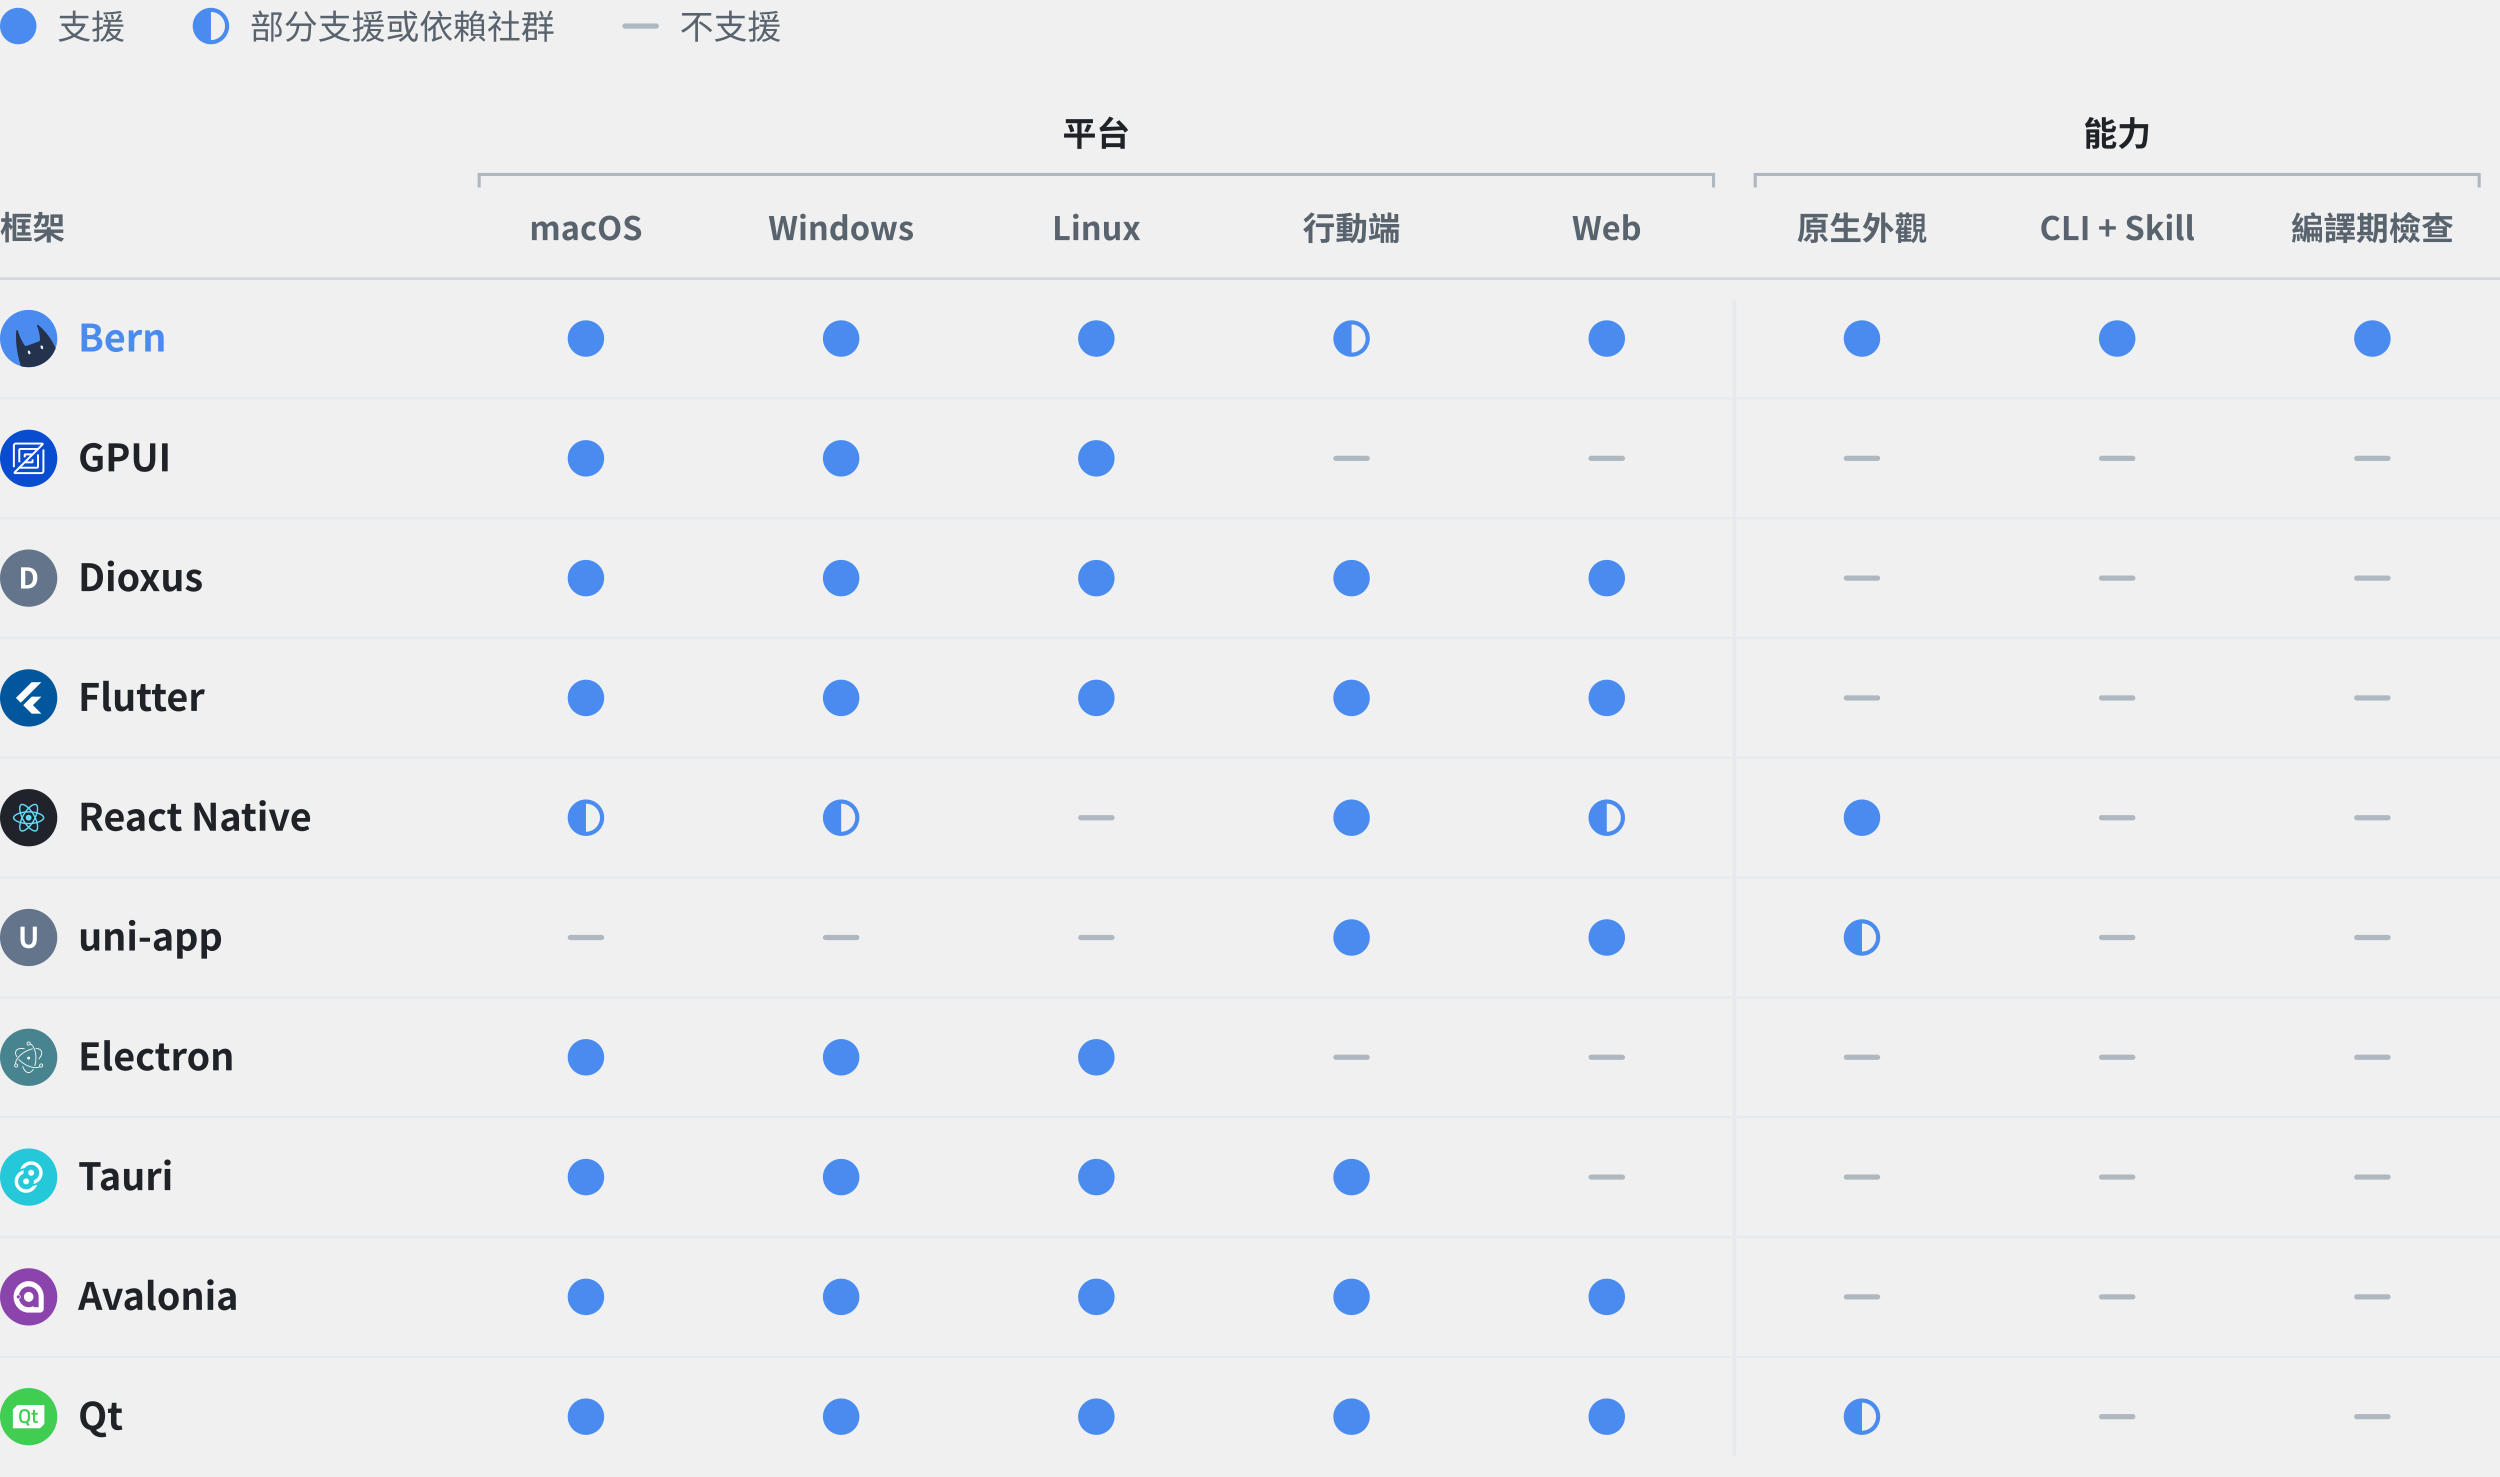
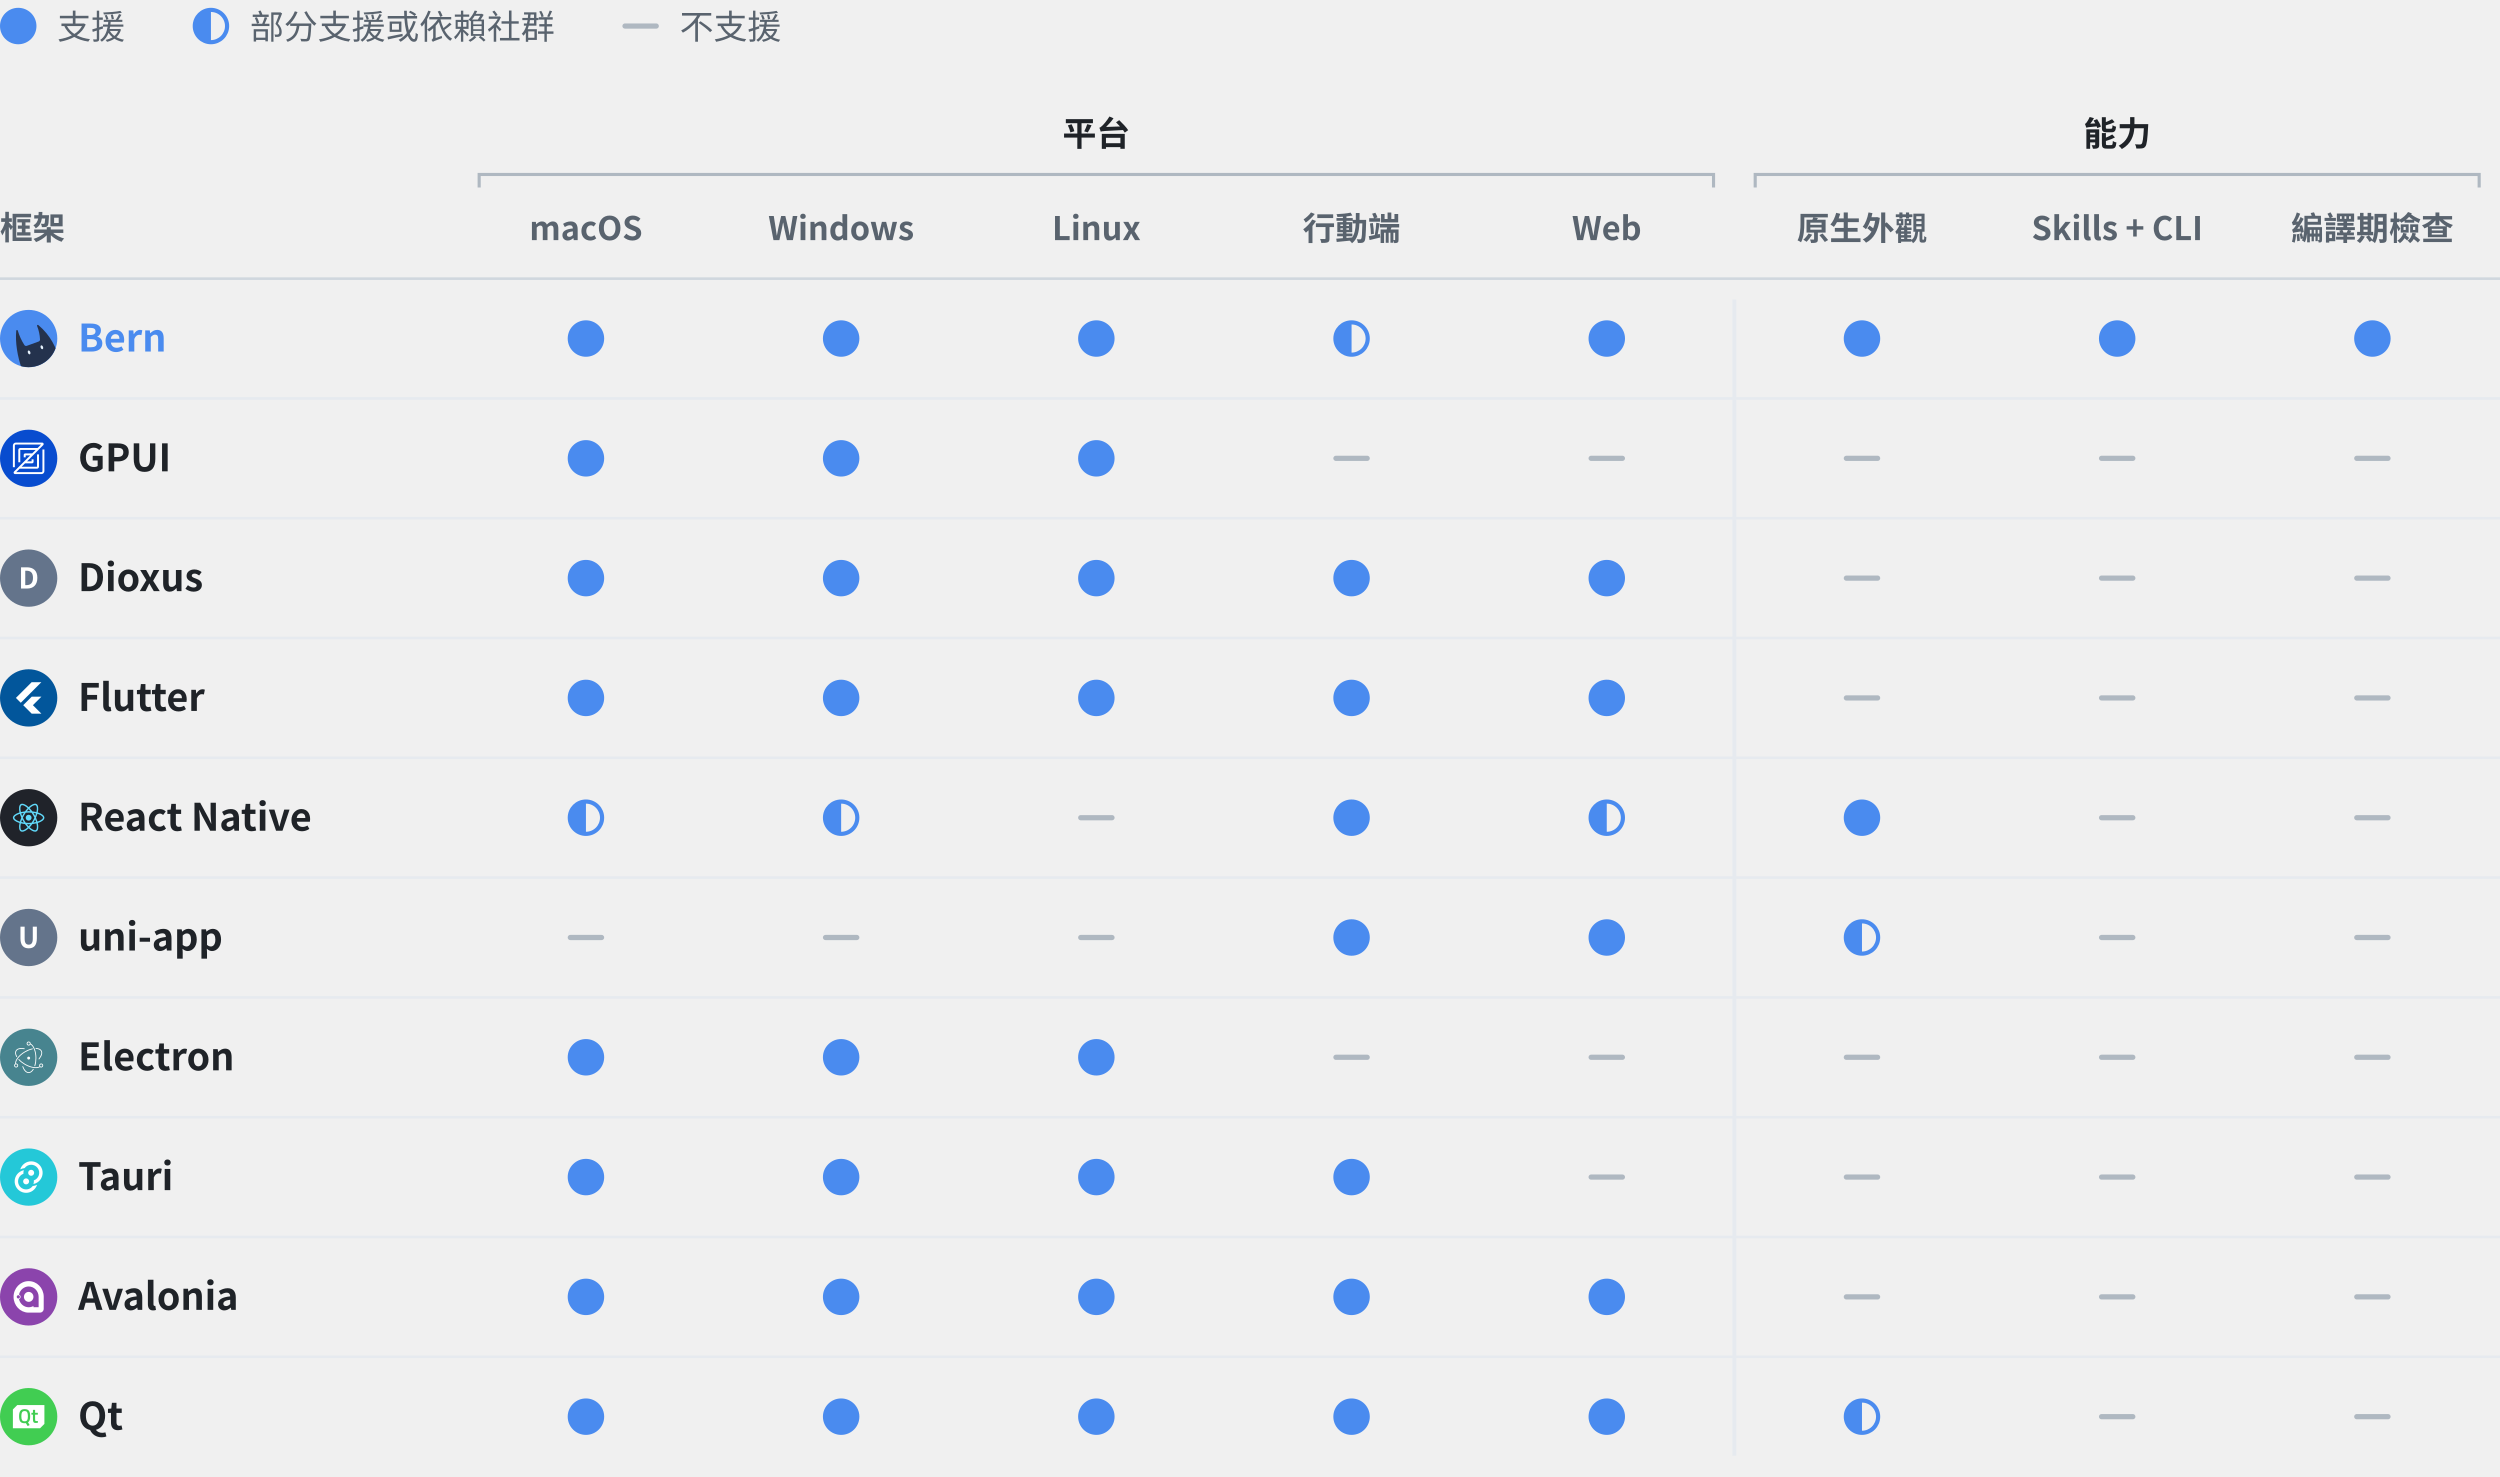
<svg xmlns="http://www.w3.org/2000/svg" viewBox="0 0 960 567" width="960" height="567" font-family="-apple-system, BlinkMacSystemFont, 'Segoe UI', 'PingFang SC', 'Hiragino Sans GB', 'Microsoft YaHei', 'Noto Sans CJK SC', 'Helvetica Neue', Arial, sans-serif">
  <defs>
    <symbol id="bern-logo" viewBox="0 0 1024 1024">
      <defs>
        <clipPath id="bern-symbol-disc">
          <circle cx="512" cy="512" r="512" />
        </clipPath>
      </defs>
      <g clip-path="url(#bern-symbol-disc)">
        <rect width="1024" height="1024" fill="#4A8BEF" />
        <path fill="#24324D" d="M 290.4 372.1 C 270.7 579.3 309.8 827.6 392.0 1060.0 L 1100 1100 L 1060.0 880.0 C 1013.0 692.2 904.4 451.5 684.3 270.5 A 14 14 0 0 0 662.4 286.5 C 693.7 364.2 711.6 444.8 715.3 529.4 A 36 36 0 0 1 691.6 564.9 C 620.6 590.7 549.5 616.5 478.5 642.4 A 36 36 0 0 1 436.0 628.1 C 383.8 547.6 344.6 461.1 317.8 369.5 A 14 14 0 0 0 290.4 372.1 Z" />
        <ellipse rx="22" ry="36" fill="#E8F4FF" transform="translate(520 760) rotate(-20)" />
        <ellipse rx="22" ry="36" fill="#E8F4FF" transform="translate(748 668) rotate(-20)" />
      </g>
    </symbol>
  </defs>
  <circle cx="7.0" cy="10.0" r="7" fill="#4A8BEF" />
  <text x="22" y="15" font-size="13" fill="#59636E">支援</text>
  <circle cx="81.0" cy="10.0" r="6.2" fill="none" stroke="#4A8BEF" stroke-width="1.6" />
  <path d="M81.0 3.8 A6.2 6.2 0 0 0 81.0 16.2 Z" fill="#4A8BEF" />
  <text x="96.0" y="15" font-size="13" fill="#59636E">部分支援或依賴社群</text>
  <line x1="240.0" y1="10.0" x2="252.0" y2="10.0" stroke="#AFB8C1" stroke-width="2" stroke-linecap="round" />
  <text x="261.0" y="15" font-size="13" fill="#59636E">不支援</text>
  <text x="421.0" y="56.0" font-size="13" font-weight="700" fill="#1F2328" text-anchor="middle">平台</text>
  <path d="M184.0 72 v-5 h474.0 v5" fill="none" stroke="#AFB8C1" stroke-width="1.2" />
  <text x="813.0" y="56.0" font-size="13" font-weight="700" fill="#1F2328" text-anchor="middle">能力</text>
  <path d="M674.0 72 v-5 h278.0 v5" fill="none" stroke="#AFB8C1" stroke-width="1.2" />
  <text x="225.0" y="92.2" font-size="12.5" fill="#59636E" font-weight="600" text-anchor="middle">macOS</text>
  <text x="323.0" y="92.2" font-size="12.5" fill="#59636E" font-weight="600" text-anchor="middle">Windows</text>
  <text x="421.0" y="92.2" font-size="12.5" fill="#59636E" font-weight="600" text-anchor="middle">Linux</text>
  <text x="519.0" y="92.2" font-size="12.5" fill="#59636E" font-weight="600" text-anchor="middle">行動端</text>
  <text x="617.0" y="92.2" font-size="12.5" fill="#59636E" font-weight="600" text-anchor="middle">Web</text>
  <text x="715.0" y="92.2" font-size="12.5" fill="#59636E" font-weight="600" text-anchor="middle">原生外觀</text>
-   <text x="813.0" y="92.2" font-size="12.5" fill="#59636E" font-weight="600" text-anchor="middle">CLI + Skill</text>
+   <text x="813.0" y="92.2" font-size="12.5" fill="#59636E" font-weight="600" text-anchor="middle">Skills + CLI</text>
  <text x="911.0" y="92.2" font-size="12.5" fill="#59636E" font-weight="600" text-anchor="middle">編譯期檢查</text>
  <text x="0.0" y="92.0" font-size="12.5" font-weight="700" fill="#59636E">框架</text>
  <line x1="0" y1="107.0" x2="960" y2="107.0" stroke="#D0D7DE" />
  <use href="#bern-logo" x="0.0" y="119.0" width="22.0" height="22.0" />
  <text x="30" y="135" font-size="14.5" font-weight="700" fill="#4A8BEF">Bern</text>
  <circle cx="225.0" cy="130.0" r="7" fill="#4A8BEF" />
  <circle cx="323.0" cy="130.0" r="7" fill="#4A8BEF" />
  <circle cx="421.0" cy="130.0" r="7" fill="#4A8BEF" />
  <circle cx="519.0" cy="130.0" r="6.2" fill="none" stroke="#4A8BEF" stroke-width="1.6" />
  <path d="M519.0 123.8 A6.2 6.2 0 0 0 519.0 136.2 Z" fill="#4A8BEF" />
  <circle cx="617.0" cy="130.0" r="7" fill="#4A8BEF" />
  <circle cx="715.0" cy="130.0" r="7" fill="#4A8BEF" />
  <circle cx="813.0" cy="130.0" r="7" fill="#4A8BEF" />
  <circle cx="911.0" cy="130.0" r="7" fill="#4A8BEF" />
  <line x1="0" y1="153.0" x2="960" y2="153.0" stroke="#E6EAEF" />
  <circle cx="11.0" cy="176.0" r="11.0" fill="#084CCF" />
  <path d="M2.25 1.5a.75.75 0 0 0-.75.75v16.5H0V2.25A2.25 2.25 0 0 1 2.25 0h20.095c1.002 0 1.504 1.212.795 1.92L10.764 14.298h3.486V12.75h1.5v1.922a1.125 1.125 0 0 1-1.125 1.125H9.264l-2.578 2.578h11.689V9h1.5v9.375a1.5 1.5 0 0 1-1.5 1.5H5.185L2.562 22.5H21.75a.75.75 0 0 0 .75-.75V5.25H24v16.5A2.25 2.25 0 0 1 21.75 24H1.655C.653 24 .151 22.788.86 22.08L13.19 9.75H9.75v1.5h-1.5V9.375A1.125 1.125 0 0 1 9.375 8.25h5.314l2.625-2.625H5.625V15h-1.5V5.625a1.5 1.5 0 0 1 1.5-1.5h13.19L21.438 1.5z" fill="#FFFFFF" transform="translate(4.95 169.95) scale(0.5042)" />
  <text x="30" y="181" font-size="14.5" font-weight="700" fill="#1F2328">GPUI</text>
  <circle cx="225.0" cy="176.0" r="7" fill="#4A8BEF" />
  <circle cx="323.0" cy="176.0" r="7" fill="#4A8BEF" />
  <circle cx="421.0" cy="176.0" r="7" fill="#4A8BEF" />
  <line x1="513.0" y1="176.0" x2="525.0" y2="176.0" stroke="#AFB8C1" stroke-width="2" stroke-linecap="round" />
  <line x1="611.0" y1="176.0" x2="623.0" y2="176.0" stroke="#AFB8C1" stroke-width="2" stroke-linecap="round" />
  <line x1="709.0" y1="176.0" x2="721.0" y2="176.0" stroke="#AFB8C1" stroke-width="2" stroke-linecap="round" />
  <line x1="807.0" y1="176.0" x2="819.0" y2="176.0" stroke="#AFB8C1" stroke-width="2" stroke-linecap="round" />
  <line x1="905.0" y1="176.0" x2="917.0" y2="176.0" stroke="#AFB8C1" stroke-width="2" stroke-linecap="round" />
  <line x1="0" y1="199.0" x2="960" y2="199.0" stroke="#E6EAEF" />
  <circle cx="11.0" cy="222.0" r="11.0" fill="#64748B" />
  <text x="11.0" y="226.0" text-anchor="middle" font-size="11.0" font-weight="700" fill="#FFFFFF">D</text>
  <text x="30" y="227" font-size="14.5" font-weight="700" fill="#1F2328">Dioxus</text>
  <circle cx="225.0" cy="222.0" r="7" fill="#4A8BEF" />
  <circle cx="323.0" cy="222.0" r="7" fill="#4A8BEF" />
  <circle cx="421.0" cy="222.0" r="7" fill="#4A8BEF" />
  <circle cx="519.0" cy="222.0" r="7" fill="#4A8BEF" />
  <circle cx="617.0" cy="222.0" r="7" fill="#4A8BEF" />
  <line x1="709.0" y1="222.0" x2="721.0" y2="222.0" stroke="#AFB8C1" stroke-width="2" stroke-linecap="round" />
  <line x1="807.0" y1="222.0" x2="819.0" y2="222.0" stroke="#AFB8C1" stroke-width="2" stroke-linecap="round" />
  <line x1="905.0" y1="222.0" x2="917.0" y2="222.0" stroke="#AFB8C1" stroke-width="2" stroke-linecap="round" />
  <line x1="0" y1="245.0" x2="960" y2="245.0" stroke="#E6EAEF" />
  <circle cx="11.0" cy="268.0" r="11.0" fill="#02569B" />
  <path d="M14.314 0L2.3 12 6 15.7 21.684.013h-7.357zm.014 11.072L7.857 17.53l6.47 6.47H21.7l-6.46-6.468 6.46-6.46h-7.37z" fill="#FFFFFF" transform="translate(4.95 261.95) scale(0.5042)" />
  <text x="30" y="273" font-size="14.5" font-weight="700" fill="#1F2328">Flutter</text>
  <circle cx="225.0" cy="268.0" r="7" fill="#4A8BEF" />
  <circle cx="323.0" cy="268.0" r="7" fill="#4A8BEF" />
  <circle cx="421.0" cy="268.0" r="7" fill="#4A8BEF" />
  <circle cx="519.0" cy="268.0" r="7" fill="#4A8BEF" />
  <circle cx="617.0" cy="268.0" r="7" fill="#4A8BEF" />
  <line x1="709.0" y1="268.0" x2="721.0" y2="268.0" stroke="#AFB8C1" stroke-width="2" stroke-linecap="round" />
  <line x1="807.0" y1="268.0" x2="819.0" y2="268.0" stroke="#AFB8C1" stroke-width="2" stroke-linecap="round" />
  <line x1="905.0" y1="268.0" x2="917.0" y2="268.0" stroke="#AFB8C1" stroke-width="2" stroke-linecap="round" />
  <line x1="0" y1="291.0" x2="960" y2="291.0" stroke="#E6EAEF" />
  <circle cx="11.0" cy="314.0" r="11.0" fill="#20232A" />
  <path d="M14.23 12.004a2.236 2.236 0 0 1-2.235 2.236 2.236 2.236 0 0 1-2.236-2.236 2.236 2.236 0 0 1 2.235-2.236 2.236 2.236 0 0 1 2.236 2.236zm2.648-10.69c-1.346 0-3.107.96-4.888 2.622-1.78-1.653-3.542-2.602-4.887-2.602-.41 0-.783.093-1.106.278-1.375.793-1.683 3.264-.973 6.365C1.98 8.917 0 10.42 0 12.004c0 1.59 1.99 3.097 5.043 4.03-.704 3.113-.39 5.588.988 6.38.32.187.69.275 1.102.275 1.345 0 3.107-.96 4.888-2.624 1.78 1.654 3.542 2.603 4.887 2.603.41 0 .783-.09 1.106-.275 1.374-.792 1.683-3.263.973-6.365C22.02 15.096 24 13.59 24 12.004c0-1.59-1.99-3.097-5.043-4.032.704-3.11.39-5.587-.988-6.38-.318-.184-.688-.277-1.092-.278zm-.005 1.09v.006c.225 0 .406.044.558.127.666.382.955 1.835.73 3.704-.054.46-.142.945-.25 1.44-.96-.236-2.006-.417-3.107-.534-.66-.905-1.345-1.727-2.035-2.447 1.592-1.48 3.087-2.292 4.105-2.295zm-9.77.02c1.012 0 2.514.808 4.11 2.28-.686.72-1.37 1.537-2.02 2.442-1.107.117-2.154.298-3.113.538-.112-.49-.195-.964-.254-1.42-.23-1.868.054-3.32.714-3.707.19-.09.4-.127.563-.132zm4.882 3.05c.455.468.91.992 1.36 1.564-.44-.02-.89-.034-1.345-.034-.46 0-.915.01-1.36.034.44-.572.895-1.096 1.345-1.565zM12 8.1c.74 0 1.477.034 2.202.093.406.582.802 1.203 1.183 1.86.372.64.71 1.29 1.018 1.946-.308.655-.646 1.31-1.013 1.95-.38.66-.773 1.288-1.18 1.87-.728.063-1.466.098-2.21.098-.74 0-1.477-.035-2.202-.093-.406-.582-.802-1.204-1.183-1.86-.372-.64-.71-1.29-1.018-1.946.303-.657.646-1.313 1.013-1.954.38-.66.773-1.286 1.18-1.868.728-.064 1.466-.098 2.21-.098zm-3.635.254c-.24.377-.48.763-.704 1.16-.225.39-.435.782-.635 1.174-.265-.656-.49-1.31-.676-1.947.64-.15 1.315-.283 2.015-.386zm7.26 0c.695.103 1.365.23 2.006.387-.18.632-.405 1.282-.66 1.933-.2-.39-.41-.783-.64-1.174-.225-.392-.465-.774-.705-1.146zm3.063.675c.484.15.944.317 1.375.498 1.732.74 2.852 1.708 2.852 2.476-.005.768-1.125 1.74-2.857 2.475-.42.18-.88.342-1.355.493-.28-.958-.646-1.956-1.1-2.98.45-1.017.81-2.01 1.085-2.964zm-13.395.004c.278.96.645 1.957 1.1 2.98-.45 1.017-.812 2.01-1.086 2.964-.484-.15-.944-.318-1.37-.5-1.732-.737-2.852-1.706-2.852-2.474 0-.768 1.12-1.742 2.852-2.476.42-.18.88-.342 1.356-.494zm11.678 4.28c.265.657.49 1.312.676 1.948-.64.157-1.316.29-2.016.39.24-.375.48-.762.705-1.158.225-.39.435-.788.636-1.18zm-9.945.02c.2.392.41.783.64 1.175.23.39.465.772.705 1.143-.695-.102-1.365-.23-2.006-.386.18-.63.406-1.282.66-1.933zM17.92 16.32c.112.493.2.968.254 1.423.23 1.868-.054 3.32-.714 3.708-.147.09-.338.128-.563.128-1.012 0-2.514-.807-4.11-2.28.686-.72 1.37-1.536 2.02-2.44 1.107-.118 2.154-.3 3.113-.54zm-11.83.01c.96.234 2.006.415 3.107.532.66.905 1.345 1.727 2.035 2.446-1.595 1.483-3.092 2.295-4.11 2.295-.22-.005-.406-.05-.553-.132-.666-.38-.955-1.834-.73-3.703.054-.46.142-.944.25-1.438zm4.56.64c.44.02.89.034 1.345.034.46 0 .915-.01 1.36-.034-.44.572-.895 1.095-1.345 1.565-.455-.47-.91-.993-1.36-1.565z" fill="#61DAFB" transform="translate(4.95 307.95) scale(0.5042)" />
  <text x="30" y="319" font-size="14.5" font-weight="700" fill="#1F2328">React Native</text>
  <circle cx="225.0" cy="314.0" r="6.2" fill="none" stroke="#4A8BEF" stroke-width="1.6" />
  <path d="M225.0 307.8 A6.2 6.2 0 0 0 225.0 320.2 Z" fill="#4A8BEF" />
  <circle cx="323.0" cy="314.0" r="6.2" fill="none" stroke="#4A8BEF" stroke-width="1.6" />
  <path d="M323.0 307.8 A6.2 6.2 0 0 0 323.0 320.2 Z" fill="#4A8BEF" />
  <line x1="415.0" y1="314.0" x2="427.0" y2="314.0" stroke="#AFB8C1" stroke-width="2" stroke-linecap="round" />
  <circle cx="519.0" cy="314.0" r="7" fill="#4A8BEF" />
  <circle cx="617.0" cy="314.0" r="6.2" fill="none" stroke="#4A8BEF" stroke-width="1.6" />
  <path d="M617.0 307.8 A6.2 6.2 0 0 0 617.0 320.2 Z" fill="#4A8BEF" />
  <circle cx="715.0" cy="314.0" r="7" fill="#4A8BEF" />
  <line x1="807.0" y1="314.0" x2="819.0" y2="314.0" stroke="#AFB8C1" stroke-width="2" stroke-linecap="round" />
  <line x1="905.0" y1="314.0" x2="917.0" y2="314.0" stroke="#AFB8C1" stroke-width="2" stroke-linecap="round" />
  <line x1="0" y1="337.0" x2="960" y2="337.0" stroke="#E6EAEF" />
  <circle cx="11.0" cy="360.0" r="11.0" fill="#64748B" />
  <text x="11.0" y="364.0" text-anchor="middle" font-size="11.0" font-weight="700" fill="#FFFFFF">U</text>
  <text x="30" y="365" font-size="14.5" font-weight="700" fill="#1F2328">uni-app</text>
  <line x1="219.0" y1="360.0" x2="231.0" y2="360.0" stroke="#AFB8C1" stroke-width="2" stroke-linecap="round" />
  <line x1="317.0" y1="360.0" x2="329.0" y2="360.0" stroke="#AFB8C1" stroke-width="2" stroke-linecap="round" />
  <line x1="415.0" y1="360.0" x2="427.0" y2="360.0" stroke="#AFB8C1" stroke-width="2" stroke-linecap="round" />
  <circle cx="519.0" cy="360.0" r="7" fill="#4A8BEF" />
  <circle cx="617.0" cy="360.0" r="7" fill="#4A8BEF" />
  <circle cx="715.0" cy="360.0" r="6.2" fill="none" stroke="#4A8BEF" stroke-width="1.6" />
  <path d="M715.0 353.8 A6.2 6.2 0 0 0 715.0 366.2 Z" fill="#4A8BEF" />
  <line x1="807.0" y1="360.0" x2="819.0" y2="360.0" stroke="#AFB8C1" stroke-width="2" stroke-linecap="round" />
  <line x1="905.0" y1="360.0" x2="917.0" y2="360.0" stroke="#AFB8C1" stroke-width="2" stroke-linecap="round" />
  <line x1="0" y1="383.0" x2="960" y2="383.0" stroke="#E6EAEF" />
  <circle cx="11.0" cy="406.0" r="11.0" fill="#47848F" />
  <path d="M12.011 0c-.85 0-1.539.689-1.539 1.539 0 .85.689 1.539 1.539 1.539.595 0 1.11-.338 1.366-.832 2.221 1.268 3.847 5.473 3.847 10.362 0 2.071-.289 4.056-.825 5.769a.322.322 0 0 0 .211.403.322.322 0 0 0 .403-.211c.556-1.776.854-3.825.854-5.96 0-5.193-1.772-9.686-4.321-11.003.001-.022.004-.044.004-.067 0-.85-.689-1.539-1.539-1.539zm0 .643a.896.896 0 1 1 0 1.792.896.896 0 1 1 0-1.792zm-5.486 4.305c-2.067.007-3.647.665-4.388 1.948-.738 1.277-.527 2.971.511 4.781a.322.322 0 0 0 .558-.32C2.271 9.727 2.089 8.266 2.694 7.218c.821-1.422 3.033-1.955 5.932-1.427a.322.322 0 0 0 .115-.633c-.784-.143-1.527-.212-2.216-.21zm11.052.018a.322.322 0 0 0-.008.643c1.834.024 3.156.596 3.75 1.626.819 1.419.18 3.595-1.718 5.837a.322.322 0 0 0 .038.454.322.322 0 0 0 .453-.038c2.054-2.426 2.771-4.866 1.784-6.574-.726-1.257-2.26-1.921-4.299-1.947zm-2.698.292a.323.323 0 0 0-.065.007c-1.857.398-3.833 1.175-5.731 2.271-4.57 2.638-7.592 6.495-7.36 9.372-.473.263-.793.766-.793 1.345 0 .85.689 1.539 1.539 1.539.85 0 1.539-.689 1.539-1.539 0-.85-.689-1.539-1.539-1.539-.038 0-.075.003-.113.006-.1-2.56 2.743-6.141 7.048-8.627 1.841-1.063 3.755-1.816 5.545-2.2a.322.322 0 0 0-.07-.636zm-2.879 6.236a1.119 1.119 0 0 0-.224.025c-.601.13-.983.723-.853 1.324.13.601.723.983 1.324.853.601-.13.983-.723.853-1.324-.114-.526-.582-.884-1.099-.879zM4.532 13.341a.321.321 0 0 0-.232.084.321.321 0 0 0-.021.454c1.268 1.394 2.916 2.701 4.795 3.786 4.415 2.549 9.106 3.285 11.561 1.839a1.53 1.53 0 0 0 .897.29c.85 0 1.539-.689 1.539-1.539 0-.85-.689-1.539-1.539-1.539-.85 0-1.539.689-1.539 1.539 0 .276.074.534.201.758-2.245 1.214-6.631.5-10.798-1.905-1.823-1.052-3.418-2.318-4.64-3.661a.321.321 0 0 0-.223-.105zm-2.063 4.017a.896.896 0 1 1 0 1.792.896.896 0 1 1 0-1.792zm19.062 0a.896.896 0 1 1 0 1.792.891.891 0 0 1-.586-.219c-.003-.004-.004-.008-.007-.012a.32.32 0 0 0-.096-.091.896.896 0 0 1 .689-1.469zm-14.005 1.368a.322.322 0 0 0-.321.43C8.279 22.154 10.036 24 12.011 24c1.441 0 2.773-.982 3.813-2.711a.322.322 0 0 0-.11-.441.322.322 0 0 0-.442.11c-.934 1.554-2.081 2.399-3.261 2.399-1.641 0-3.208-1.647-4.2-4.418a.322.322 0 0 0-.285-.213z" fill="#FFFFFF" transform="translate(4.95 399.95) scale(0.5042)" />
  <text x="30" y="411" font-size="14.5" font-weight="700" fill="#1F2328">Electron</text>
  <circle cx="225.0" cy="406.0" r="7" fill="#4A8BEF" />
  <circle cx="323.0" cy="406.0" r="7" fill="#4A8BEF" />
  <circle cx="421.0" cy="406.0" r="7" fill="#4A8BEF" />
  <line x1="513.0" y1="406.0" x2="525.0" y2="406.0" stroke="#AFB8C1" stroke-width="2" stroke-linecap="round" />
  <line x1="611.0" y1="406.0" x2="623.0" y2="406.0" stroke="#AFB8C1" stroke-width="2" stroke-linecap="round" />
  <line x1="709.0" y1="406.0" x2="721.0" y2="406.0" stroke="#AFB8C1" stroke-width="2" stroke-linecap="round" />
  <line x1="807.0" y1="406.0" x2="819.0" y2="406.0" stroke="#AFB8C1" stroke-width="2" stroke-linecap="round" />
  <line x1="905.0" y1="406.0" x2="917.0" y2="406.0" stroke="#AFB8C1" stroke-width="2" stroke-linecap="round" />
  <line x1="0" y1="429.0" x2="960" y2="429.0" stroke="#E6EAEF" />
  <circle cx="11.0" cy="452.0" r="11.0" fill="#24C8D8" />
  <path d="M13.912 0a8.72 8.72 0 0 0-8.308 6.139c1.05-.515 2.18-.845 3.342-.976 2.415-3.363 7.4-3.412 9.88-.097 2.48 3.315 1.025 8.084-2.883 9.45a6.131 6.131 0 0 1-.3 2.762 8.72 8.72 0 0 0 3.01-1.225A8.72 8.72 0 0 0 13.913 0zm.082 6.451a2.284 2.284 0 1 0-.15 4.566 2.284 2.284 0 0 0 .15-4.566zm-5.629.27a8.72 8.72 0 0 0-3.031 1.235 8.72 8.72 0 1 0 13.06 9.913 10.173 10.174 0 0 1-3.343.965 6.125 6.125 0 1 1-7.028-9.343 6.114 6.115 0 0 1 .342-2.772zm1.713 6.27a2.284 2.284 0 0 0-2.284 2.283 2.284 2.284 0 0 0 2.284 2.284 2.284 2.284 0 0 0 2.284-2.284 2.284 2.284 0 0 0-2.284-2.284z" fill="#FFFFFF" transform="translate(4.95 445.95) scale(0.5042)" />
  <text x="30" y="457" font-size="14.5" font-weight="700" fill="#1F2328">Tauri</text>
  <circle cx="225.0" cy="452.0" r="7" fill="#4A8BEF" />
  <circle cx="323.0" cy="452.0" r="7" fill="#4A8BEF" />
  <circle cx="421.0" cy="452.0" r="7" fill="#4A8BEF" />
  <circle cx="519.0" cy="452.0" r="7" fill="#4A8BEF" />
  <line x1="611.0" y1="452.0" x2="623.0" y2="452.0" stroke="#AFB8C1" stroke-width="2" stroke-linecap="round" />
  <line x1="709.0" y1="452.0" x2="721.0" y2="452.0" stroke="#AFB8C1" stroke-width="2" stroke-linecap="round" />
  <line x1="807.0" y1="452.0" x2="819.0" y2="452.0" stroke="#AFB8C1" stroke-width="2" stroke-linecap="round" />
  <line x1="905.0" y1="452.0" x2="917.0" y2="452.0" stroke="#AFB8C1" stroke-width="2" stroke-linecap="round" />
  <line x1="0" y1="475.0" x2="960" y2="475.0" stroke="#E6EAEF" />
  <circle cx="11.0" cy="498.0" r="11.0" fill="#8B44AC" />
  <path d="M12.034 8.208c-2.003 0-3.627 1.696-3.627 3.789s1.624 3.789 3.627 3.789 3.627-1.697 3.627-3.79-1.624-3.788-3.627-3.788m-7.392 2.067c.72.211 1.248.902 1.248 1.722s-.528 1.51-1.248 1.721c.752 3.54 3.776 6.188 7.392 6.188 1.316 0 2.554-.35 3.632-.967v.914h3.94v-7.528a5 5 0 0 0 0-.224v-.104c0-4.369-3.39-7.91-7.572-7.91-3.616 0-6.64 2.648-7.392 6.188m-.5 2.982c.67 0 1.212-.567 1.212-1.266s-.542-1.265-1.212-1.265-1.211.566-1.211 1.265c0 .7.542 1.266 1.211 1.266M20.682 24H11.8C5.549 23.887.515 18.556.515 12c0-6.627 5.143-12 11.487-12 6.241 0 11.32 5.2 11.483 11.678l-.02 9.743C23.3 22.876 22.12 24 20.683 24" fill="#FFFFFF" transform="translate(4.95 491.95) scale(0.5042)" />
  <text x="30" y="503" font-size="14.5" font-weight="700" fill="#1F2328">Avalonia</text>
  <circle cx="225.0" cy="498.0" r="7" fill="#4A8BEF" />
  <circle cx="323.0" cy="498.0" r="7" fill="#4A8BEF" />
  <circle cx="421.0" cy="498.0" r="7" fill="#4A8BEF" />
  <circle cx="519.0" cy="498.0" r="7" fill="#4A8BEF" />
  <circle cx="617.0" cy="498.0" r="7" fill="#4A8BEF" />
  <line x1="709.0" y1="498.0" x2="721.0" y2="498.0" stroke="#AFB8C1" stroke-width="2" stroke-linecap="round" />
  <line x1="807.0" y1="498.0" x2="819.0" y2="498.0" stroke="#AFB8C1" stroke-width="2" stroke-linecap="round" />
  <line x1="905.0" y1="498.0" x2="917.0" y2="498.0" stroke="#AFB8C1" stroke-width="2" stroke-linecap="round" />
  <line x1="0" y1="521.0" x2="960" y2="521.0" stroke="#E6EAEF" />
  <circle cx="11.0" cy="544.0" r="11.0" fill="#41CD52" />
  <path d="M21.693 3.162H3.33L0 6.49v14.348h20.671L24 17.51V3.162zM12.785 18.4l-1.562.728-1.35-2.217c-.196.057-.499.09-.924.09-1.579 0-2.683-.425-3.305-1.276-.622-.85-.932-2.2-.932-4.033 0-1.84.319-3.206.949-4.098.63-.892 1.726-1.341 3.288-1.341 1.562 0 2.658.441 3.28 1.333.63.883.94 2.25.94 4.098 0 1.219-.13 2.2-.384 2.945-.261.752-.679 1.325-1.268 1.718zm4.736-1.587c-.858 0-1.447-.196-1.766-.59-.32-.392-.483-1.136-.483-2.232v-3.534H14.11V9.051h1.162V6.843h1.644V9.05h2.094v1.415h-2.094v3.346c0 .622.05 1.03.14 1.227.09.204.326.303.695.303l1.243-.05.073 1.326c-.67.13-1.186.196-1.546.196zm-8.58-9.08c-.95 0-1.604.311-1.963.94-.352.63-.532 1.629-.532 3.011 0 1.374.172 2.364.515 2.953.344.589 1.006.892 1.98.892.973 0 1.628-.295 1.971-.876.335-.58.507-1.57.507-2.953 0-1.39-.172-2.396-.523-3.026-.352-.63-1.006-.94-1.955-.94Z" fill="#FFFFFF" transform="translate(4.95 537.95) scale(0.5042)" />
  <text x="30" y="549" font-size="14.5" font-weight="700" fill="#1F2328">Qt</text>
  <circle cx="225.0" cy="544.0" r="7" fill="#4A8BEF" />
  <circle cx="323.0" cy="544.0" r="7" fill="#4A8BEF" />
  <circle cx="421.0" cy="544.0" r="7" fill="#4A8BEF" />
  <circle cx="519.0" cy="544.0" r="7" fill="#4A8BEF" />
  <circle cx="617.0" cy="544.0" r="7" fill="#4A8BEF" />
  <circle cx="715.0" cy="544.0" r="6.2" fill="none" stroke="#4A8BEF" stroke-width="1.6" />
  <path d="M715.0 537.8 A6.2 6.2 0 0 0 715.0 550.2 Z" fill="#4A8BEF" />
  <line x1="807.0" y1="544.0" x2="819.0" y2="544.0" stroke="#AFB8C1" stroke-width="2" stroke-linecap="round" />
  <line x1="905.0" y1="544.0" x2="917.0" y2="544.0" stroke="#AFB8C1" stroke-width="2" stroke-linecap="round" />
  <line x1="666.0" y1="115" x2="666.0" y2="559" stroke="#E6EAEF" stroke-width="1.5" />
</svg>
